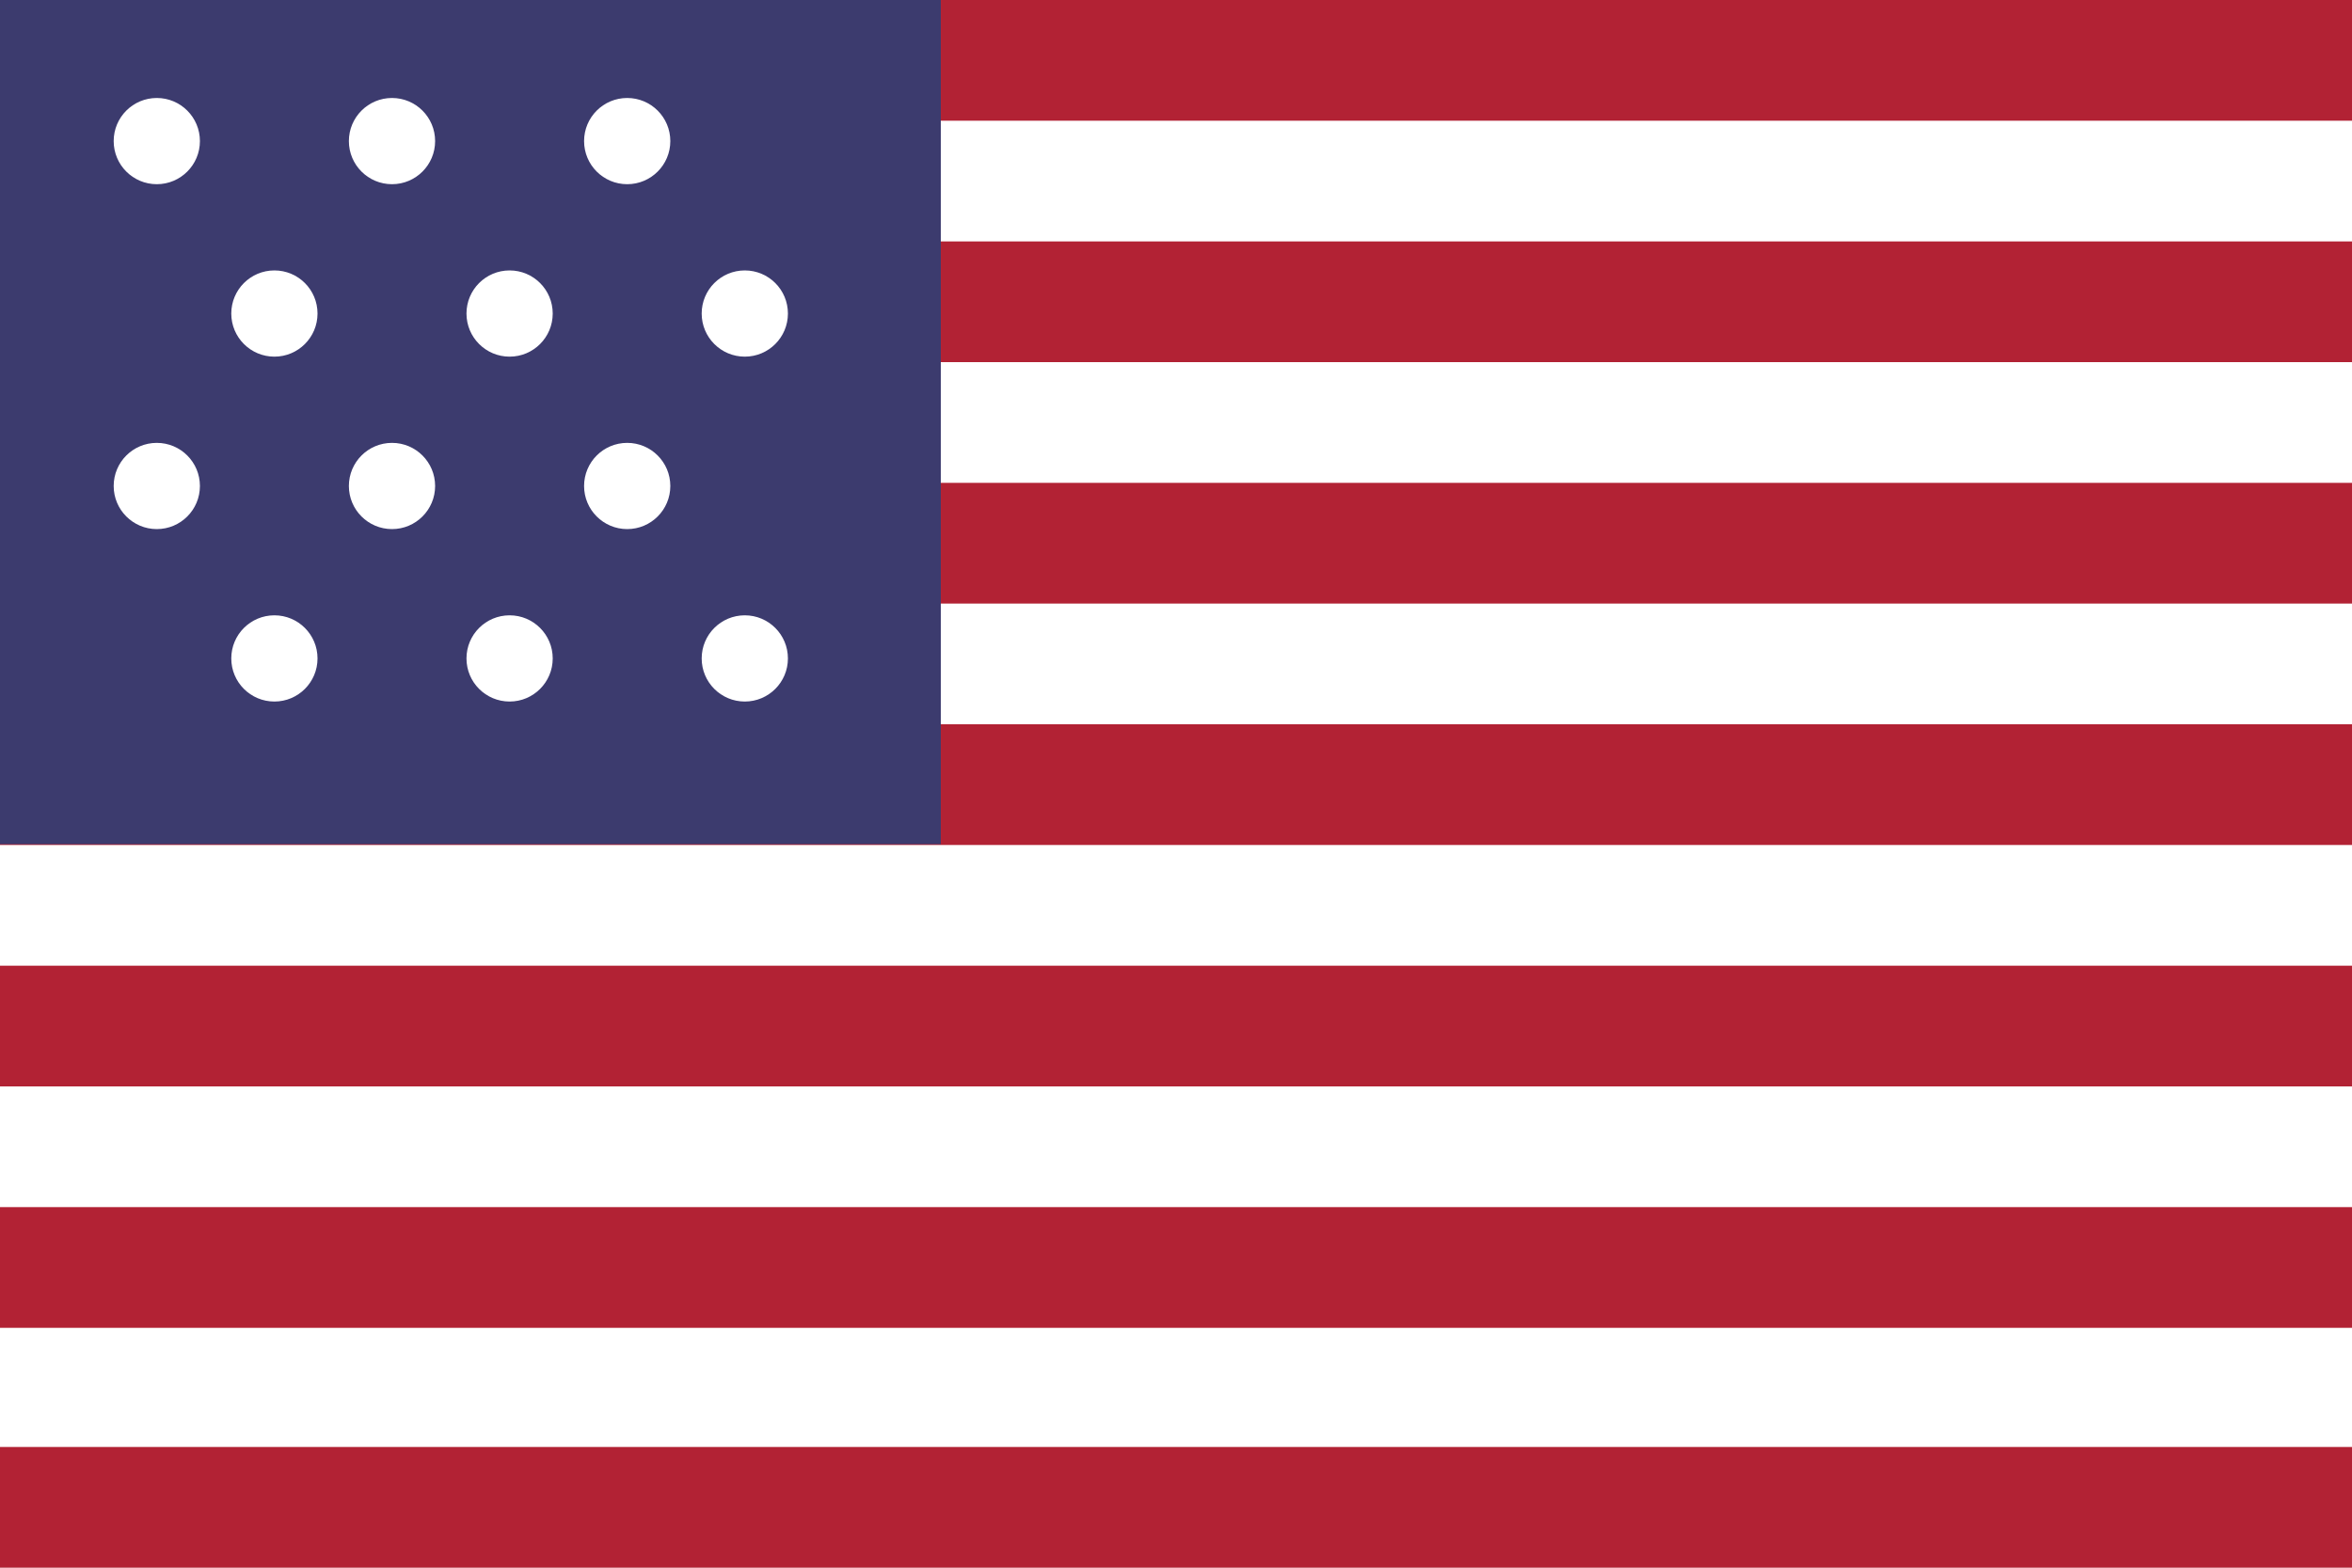
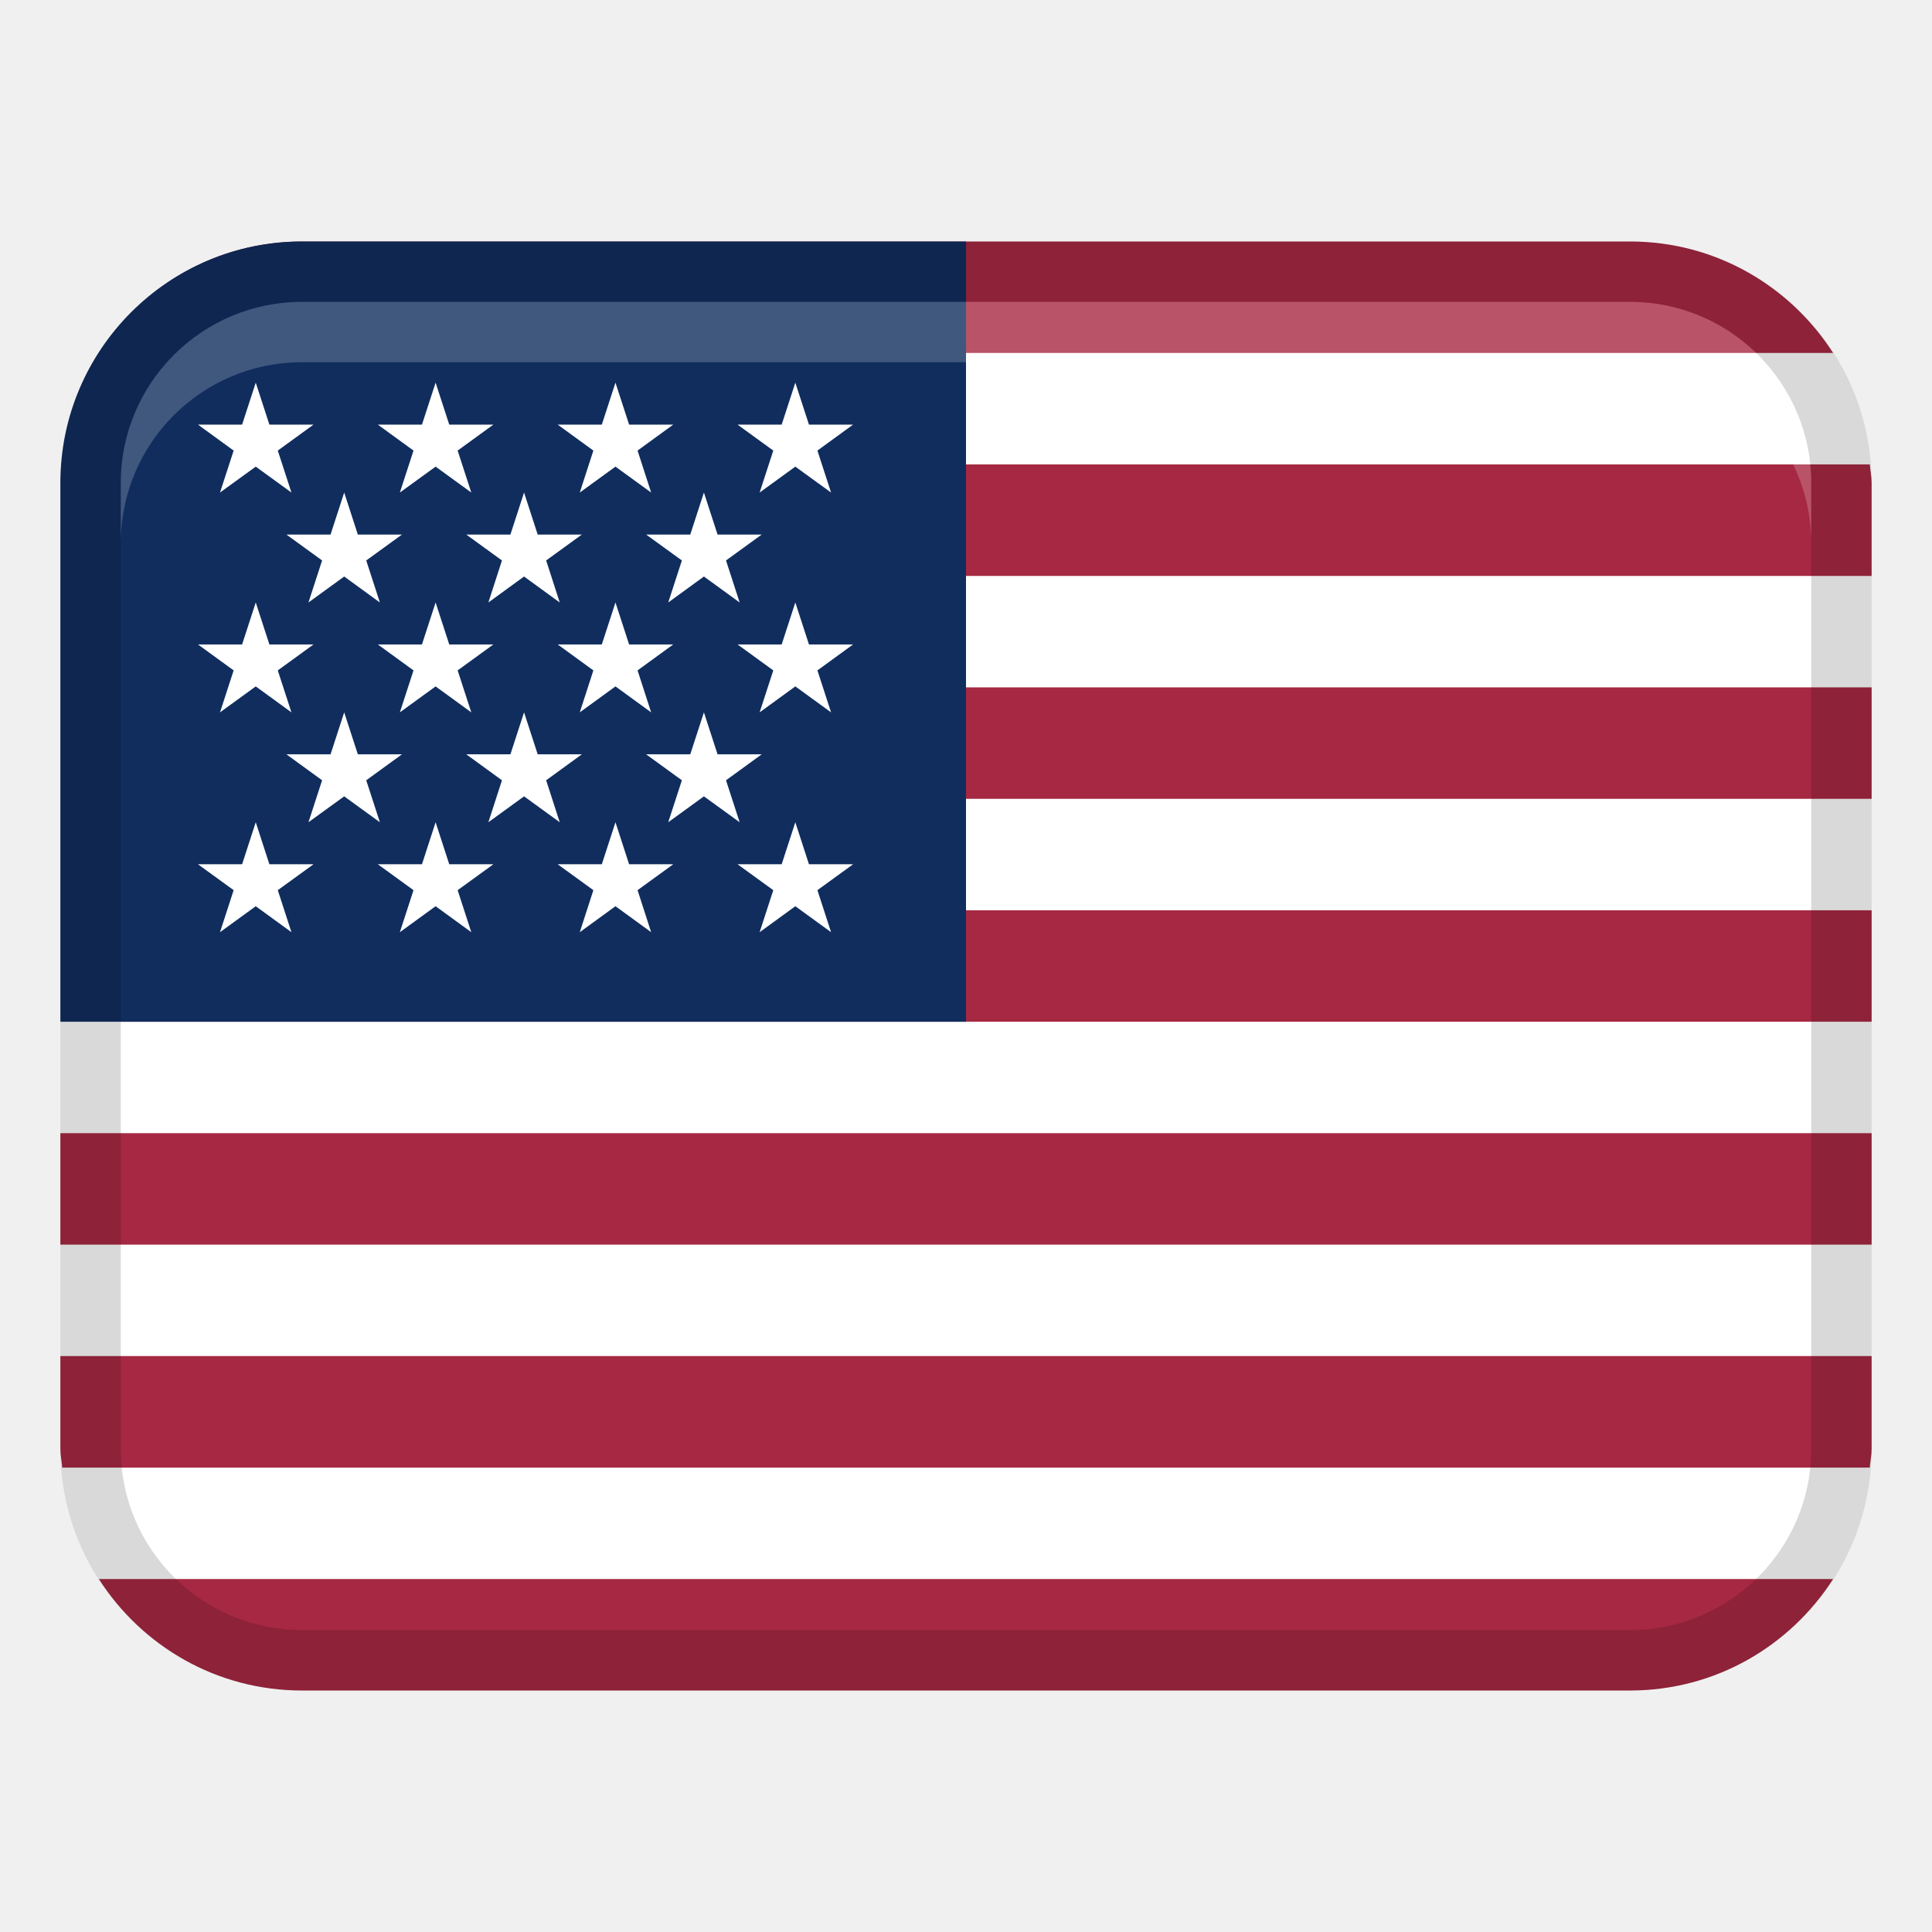
- <svg xmlns="http://www.w3.org/2000/svg" viewBox="0 0 30 20" role="img" aria-labelledby="title">
-   <rect width="30" height="20" fill="#fff" />
-   <g fill="#b22234">
-     <rect y="0" width="30" height="1.54" />
-     <rect y="3.08" width="30" height="1.54" />
-     <rect y="6.16" width="30" height="1.54" />
-     <rect y="9.24" width="30" height="1.54" />
-     <rect y="12.32" width="30" height="1.54" />
-     <rect y="15.4" width="30" height="1.54" />
-     <rect y="18.46" width="30" height="1.54" />
-   </g>
-   <rect width="12" height="10.77" fill="#3c3b6e" />
-   <g fill="#fff">
-     <circle cx="2" cy="1.8" r=".55" />
-     <circle cx="5" cy="1.8" r=".55" />
-     <circle cx="8" cy="1.8" r=".55" />
-     <circle cx="3.5" cy="4" r=".55" />
-     <circle cx="6.5" cy="4" r=".55" />
-     <circle cx="9.5" cy="4" r=".55" />
-     <circle cx="2" cy="6.2" r=".55" />
-     <circle cx="5" cy="6.2" r=".55" />
-     <circle cx="8" cy="6.2" r=".55" />
-     <circle cx="3.5" cy="8.4" r=".55" />
-     <circle cx="6.5" cy="8.4" r=".55" />
-     <circle cx="9.5" cy="8.4" r=".55" />
-   </g>
+ <svg xmlns="http://www.w3.org/2000/svg" width="32" height="32" viewBox="0 0 32 32">
+   <rect x="1" y="4" width="30" height="24" rx="4" ry="4" fill="#fff" />
+   <path d="M1.638,5.846H30.362c-.711-1.108-1.947-1.846-3.362-1.846H5c-1.414,0-2.65,.738-3.362,1.846Z" fill="#a62842" />
+   <path d="M2.03,7.692c-.008,.103-.03,.202-.03,.308v1.539H31v-1.539c0-.105-.022-.204-.03-.308H2.03Z" fill="#a62842" />
+   <path fill="#a62842" d="M2 11.385H31V13.231H2z" />
+   <path fill="#a62842" d="M2 15.077H31V16.923H2z" />
+   <path fill="#a62842" d="M1 18.769H31V20.615H1z" />
+   <path d="M1,24c0,.105,.023,.204,.031,.308H30.969c.008-.103,.031-.202,.031-.308v-1.539H1v1.539Z" fill="#a62842" />
+   <path d="M30.362,26.154H1.638c.711,1.108,1.947,1.846,3.362,1.846H27c1.414,0,2.65-.738,3.362-1.846Z" fill="#a62842" />
+   <path d="M5,4h11v12.923H1V8c0-2.208,1.792-4,4-4Z" fill="#102d5e" />
+   <path d="M27,4H5c-2.209,0-4,1.791-4,4V24c0,2.209,1.791,4,4,4H27c2.209,0,4-1.791,4-4V8c0-2.209-1.791-4-4-4Zm3,20c0,1.654-1.346,3-3,3H5c-1.654,0-3-1.346-3-3V8c0-1.654,1.346-3,3-3H27c1.654,0,3,1.346,3,3V24Z" opacity=".15" />
+   <path d="M27,5H5c-1.657,0-3,1.343-3,3v1c0-1.657,1.343-3,3-3H27c1.657,0,3,1.343,3,3v-1c0-1.657-1.343-3-3-3Z" fill="#fff" opacity=".2" />
+   <path fill="#fff" d="M4.601 7.463L5.193 7.033 4.462 7.033 4.236 6.338 4.01 7.033 3.279 7.033 3.87 7.463 3.644 8.158 4.236 7.729 4.827 8.158 4.601 7.463z" />
+   <path fill="#fff" d="M7.58 7.463L8.172 7.033 7.441 7.033 7.215 6.338 6.989 7.033 6.258 7.033 6.849 7.463 6.623 8.158 7.215 7.729 7.806 8.158 7.58 7.463z" />
+   <path fill="#fff" d="M10.56 7.463L11.151 7.033 10.42 7.033 10.194 6.338 9.968 7.033 9.237 7.033 9.828 7.463 9.603 8.158 10.194 7.729 10.785 8.158 10.56 7.463z" />
+   <path fill="#fff" d="M6.066 9.283L6.658 8.854 5.927 8.854 5.701 8.158 5.475 8.854 4.744 8.854 5.335 9.283 5.109 9.979 5.701 9.549 6.292 9.979 6.066 9.283z" />
+   <path fill="#fff" d="M9.046 9.283L9.637 8.854 8.906 8.854 8.68 8.158 8.454 8.854 7.723 8.854 8.314 9.283 8.089 9.979 8.68 9.549 9.271 9.979 9.046 9.283z" />
+   <path fill="#fff" d="M12.025 9.283L12.616 8.854 11.885 8.854 11.659 8.158 11.433 8.854 10.702 8.854 11.294 9.283 11.068 9.979 11.659 9.549 12.251 9.979 12.025 9.283z" />
+   <path fill="#fff" d="M6.066 12.924L6.658 12.494 5.927 12.494 5.701 11.799 5.475 12.494 4.744 12.494 5.335 12.924 5.109 13.619 5.701 13.19 6.292 13.619 6.066 12.924z" />
+   <path fill="#fff" d="M9.046 12.924L9.637 12.494 8.906 12.494 8.68 11.799 8.454 12.494 7.723 12.494 8.314 12.924 8.089 13.619 8.68 13.19 9.271 13.619 9.046 12.924z" />
+   <path fill="#fff" d="M12.025 12.924L12.616 12.494 11.885 12.494 11.659 11.799 11.433 12.494 10.702 12.494 11.294 12.924 11.068 13.619 11.659 13.19 12.251 13.619 12.025 12.924z" />
+   <path fill="#fff" d="M13.539 7.463L14.13 7.033 13.399 7.033 13.173 6.338 12.947 7.033 12.216 7.033 12.808 7.463 12.582 8.158 13.173 7.729 13.765 8.158 13.539 7.463z" />
+   <path fill="#fff" d="M4.601 11.104L5.193 10.674 4.462 10.674 4.236 9.979 4.01 10.674 3.279 10.674 3.87 11.104 3.644 11.799 4.236 11.369 4.827 11.799 4.601 11.104z" />
+   <path fill="#fff" d="M7.58 11.104L8.172 10.674 7.441 10.674 7.215 9.979 6.989 10.674 6.258 10.674 6.849 11.104 6.623 11.799 7.215 11.369 7.806 11.799 7.58 11.104z" />
+   <path fill="#fff" d="M10.56 11.104L11.151 10.674 10.42 10.674 10.194 9.979 9.968 10.674 9.237 10.674 9.828 11.104 9.603 11.799 10.194 11.369 10.785 11.799 10.56 11.104z" />
+   <path fill="#fff" d="M13.539 11.104L14.13 10.674 13.399 10.674 13.173 9.979 12.947 10.674 12.216 10.674 12.808 11.104 12.582 11.799 13.173 11.369 13.765 11.799 13.539 11.104z" />
+   <path fill="#fff" d="M4.601 14.744L5.193 14.315 4.462 14.315 4.236 13.619 4.01 14.315 3.279 14.315 3.87 14.744 3.644 15.44 4.236 15.01 4.827 15.44 4.601 14.744z" />
+   <path fill="#fff" d="M7.58 14.744L8.172 14.315 7.441 14.315 7.215 13.619 6.989 14.315 6.258 14.315 6.849 14.744 6.623 15.44 7.215 15.01 7.806 15.44 7.58 14.744z" />
+   <path fill="#fff" d="M10.56 14.744L11.151 14.315 10.42 14.315 10.194 13.619 9.968 14.315 9.237 14.315 9.828 14.744 9.603 15.44 10.194 15.01 10.785 15.44 10.56 14.744z" />
+   <path fill="#fff" d="M13.539 14.744L14.13 14.315 13.399 14.315 13.173 13.619 12.947 14.315 12.216 14.315 12.808 14.744 12.582 15.44 13.173 15.01 13.765 15.44 13.539 14.744z" />
</svg>
